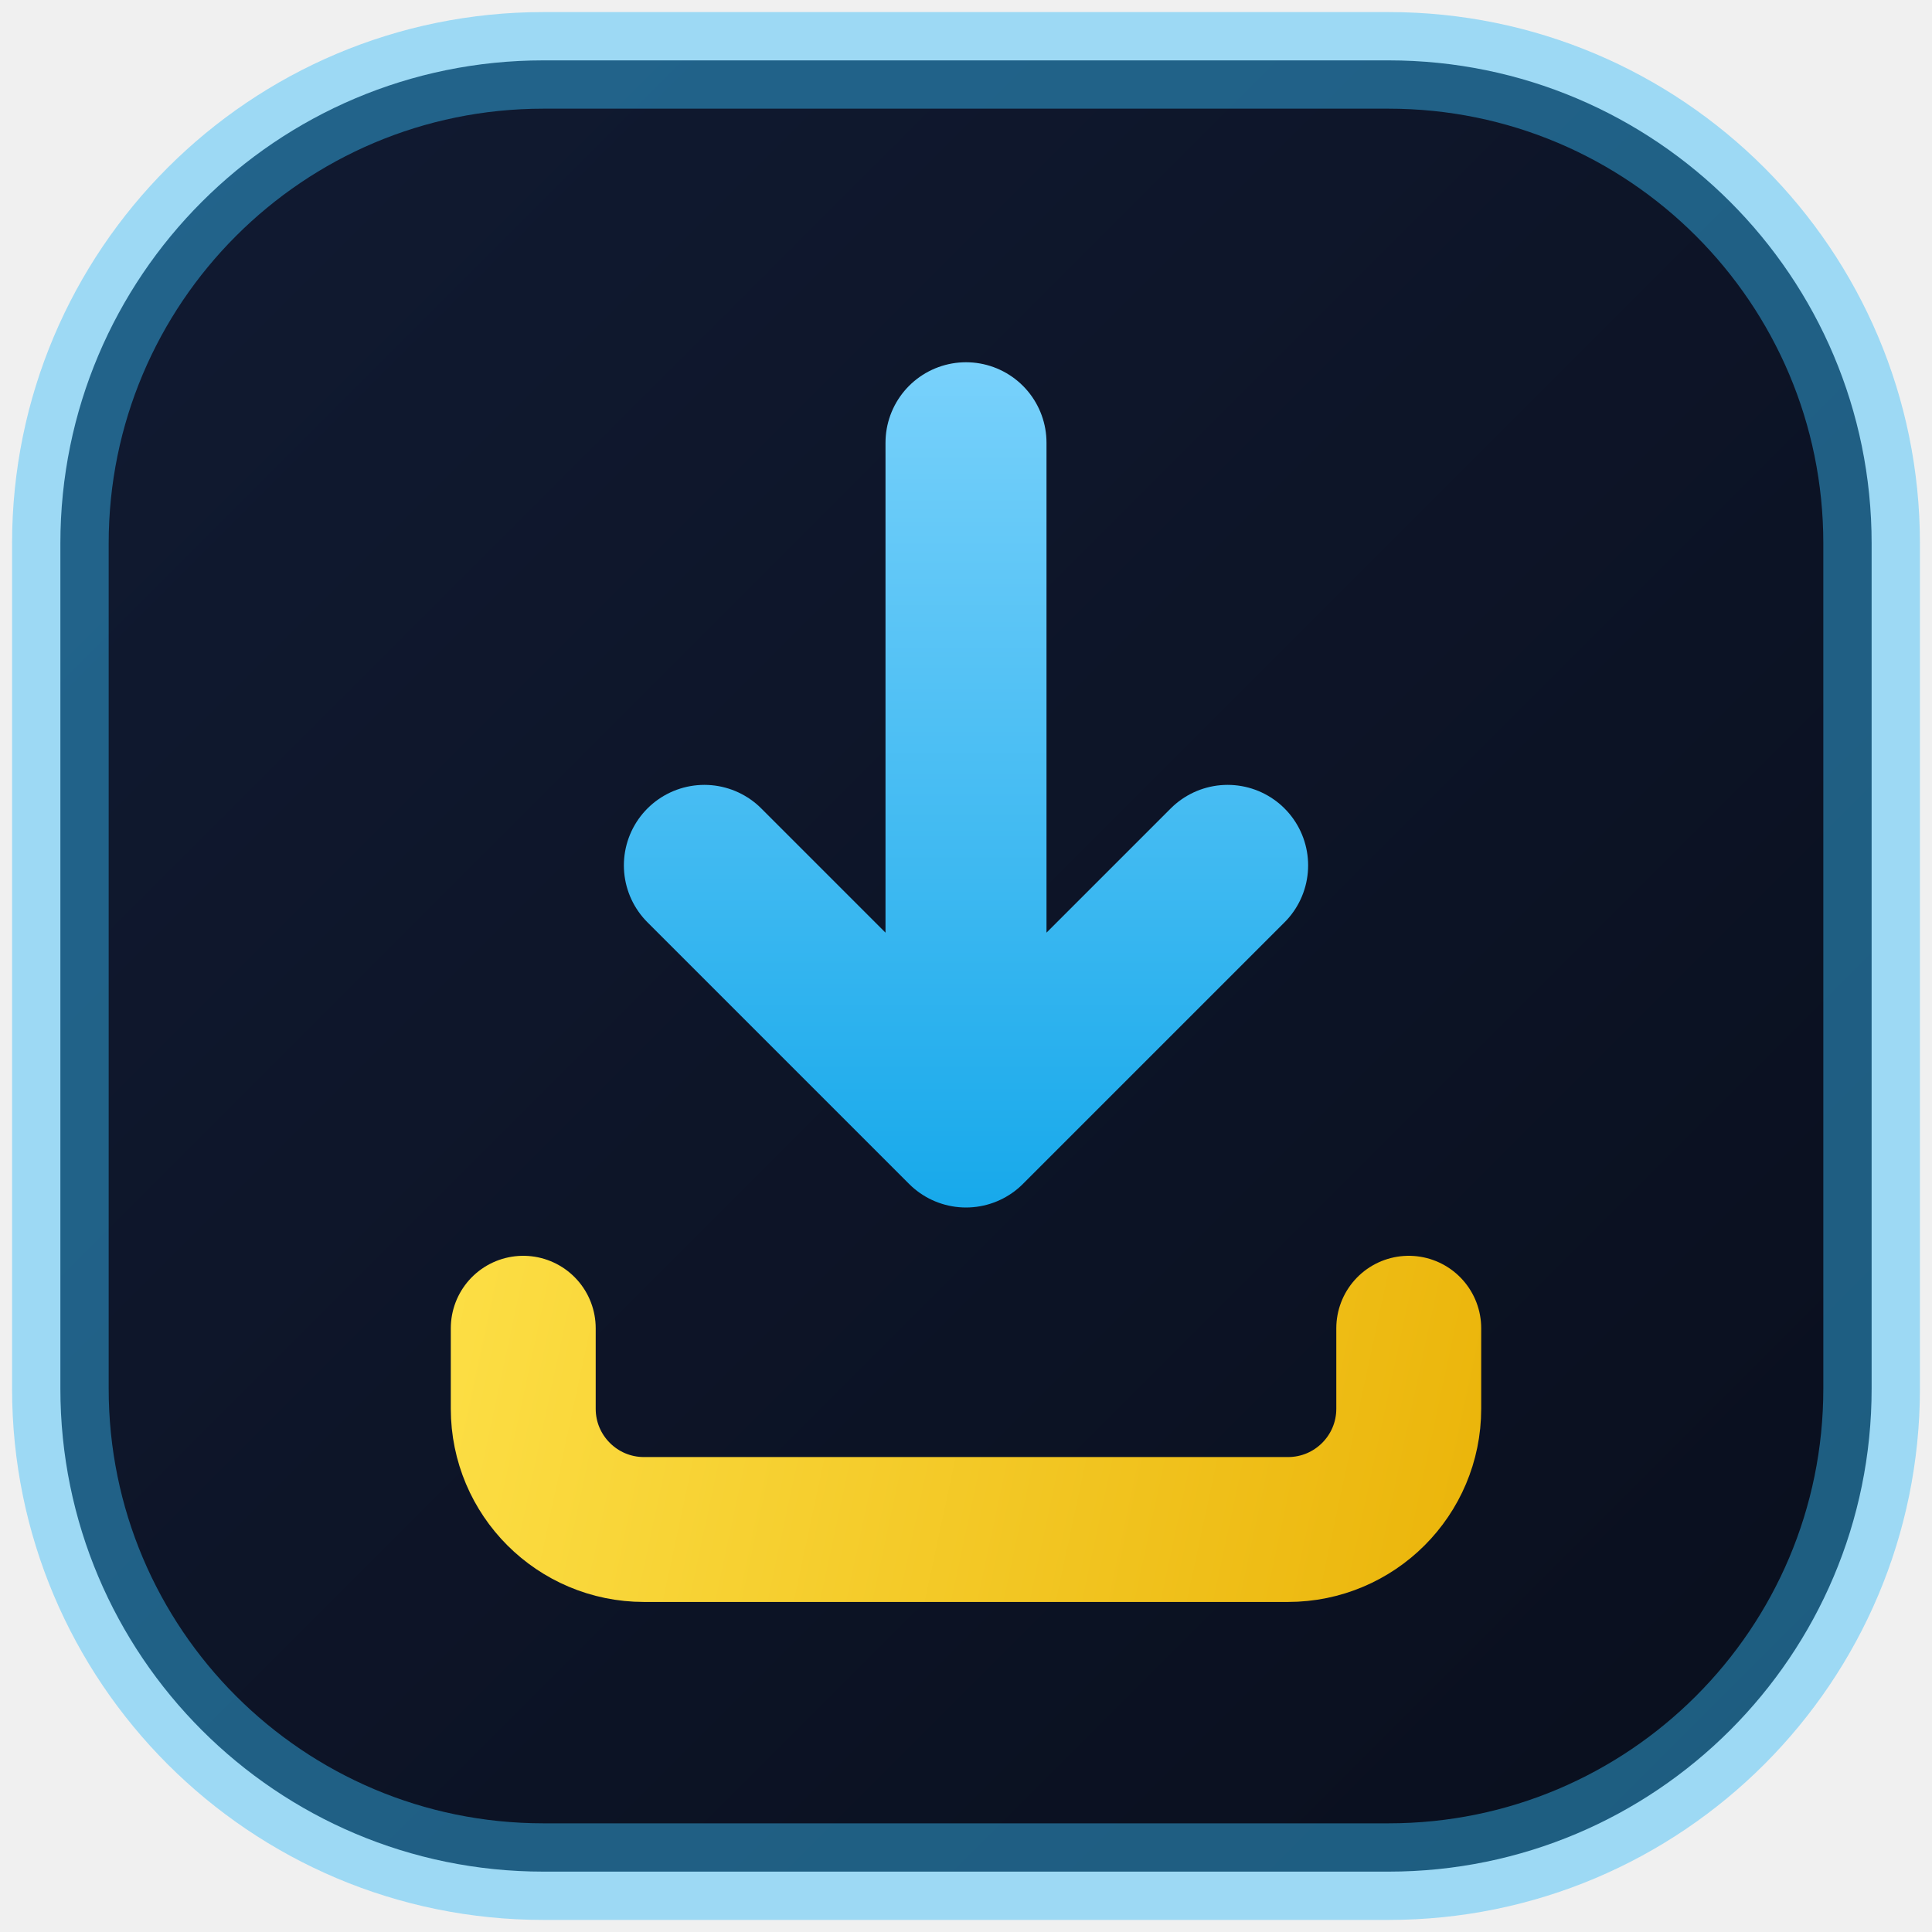
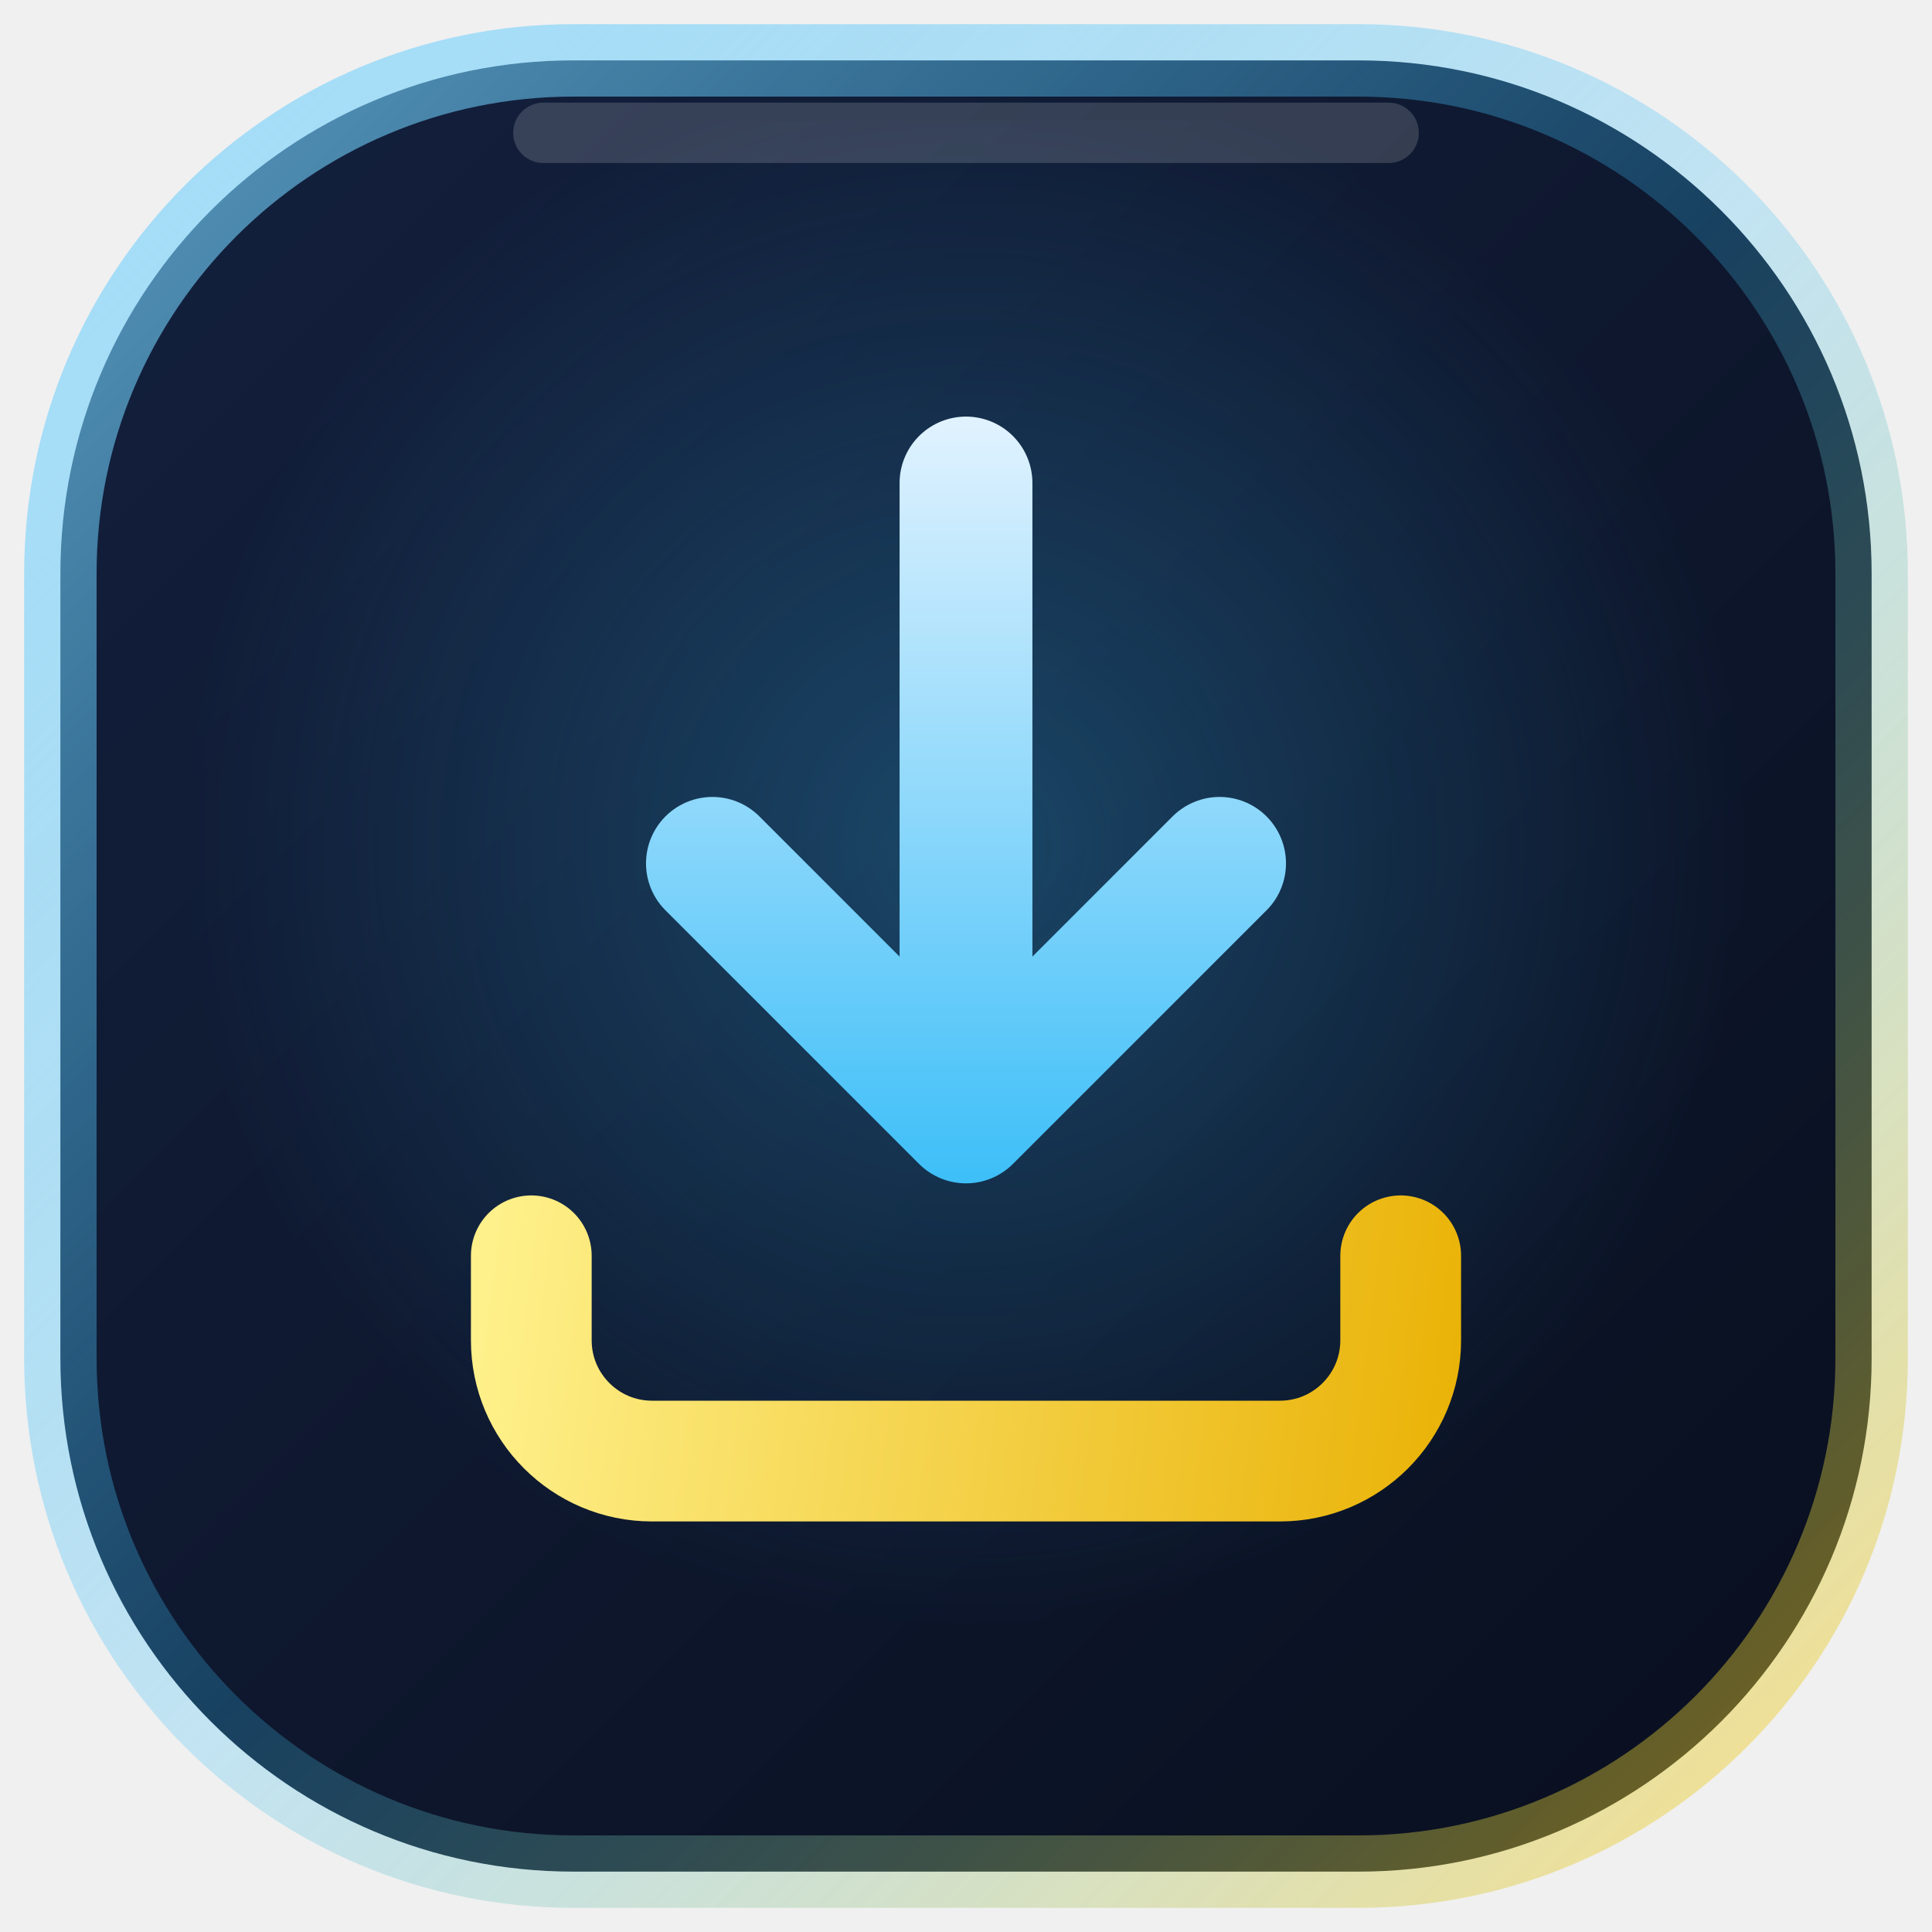
- <svg xmlns="http://www.w3.org/2000/svg" viewBox="0 0 24 24" width="24" height="24" fill="none">
+ <svg xmlns="http://www.w3.org/2000/svg" viewBox="0 0 32 32" width="32" height="32" fill="none">
  <defs>
-     <linearGradient id="bg" x1="0" y1="0" x2="24" y2="24" gradientUnits="userSpaceOnUse">
-       <stop offset="0%" stop-color="#111b33" />
-       <stop offset="100%" stop-color="#090e1c" />
+     <linearGradient id="bg" x1="2" y1="2" x2="30" y2="30" gradientUnits="userSpaceOnUse">
+       <stop offset="0%" stop-color="#13203d" />
+       <stop offset="100%" stop-color="#090f1f" />
    </linearGradient>
-     <linearGradient id="cy" x1="12" y1="4" x2="12" y2="16" gradientUnits="userSpaceOnUse">
-       <stop offset="0%" stop-color="#7dd3fc" />
-       <stop offset="100%" stop-color="#0ea5e9" />
+     <radialGradient id="gl" cx="16" cy="14" r="13" gradientUnits="userSpaceOnUse">
+       <stop offset="0%" stop-color="#38bdf8" stop-opacity="0.28" />
+       <stop offset="100%" stop-color="#38bdf8" stop-opacity="0" />
+     </radialGradient>
+     <linearGradient id="bd" x1="2" y1="2" x2="30" y2="30" gradientUnits="userSpaceOnUse">
+       <stop offset="0%" stop-color="#7dd3fc" stop-opacity="0.65" />
+       <stop offset="50%" stop-color="#38bdf8" stop-opacity="0.25" />
+       <stop offset="100%" stop-color="#facc15" stop-opacity="0.45" />
    </linearGradient>
-     <linearGradient id="gd" x1="5" y1="16" x2="19" y2="19" gradientUnits="userSpaceOnUse">
-       <stop offset="0%" stop-color="#fde047" />
+     <linearGradient id="cy" x1="16" y1="7" x2="16" y2="20" gradientUnits="userSpaceOnUse">
+       <stop offset="0%" stop-color="#e0f2fe" />
+       <stop offset="100%" stop-color="#38bdf8" />
+     </linearGradient>
+     <linearGradient id="gd" x1="8" y1="22" x2="24" y2="24" gradientUnits="userSpaceOnUse">
+       <stop offset="0%" stop-color="#fef08a" />
      <stop offset="100%" stop-color="#eab308" />
    </linearGradient>
+     <style>
+       .arr { animation: bob 2.4s ease-in-out infinite; }
+       @keyframes bob { 0%, 100% { transform: translateY(0); } 50% { transform: translateY(1.8px); } }
+     </style>
  </defs>
-   <rect x="0.75" y="0.75" width="22.5" height="22.5" rx="6" fill="url(#bg)" stroke="#38bdf8" stroke-opacity="0.45" stroke-width="1.2" />
-   <path d="M12 5.5v8.5m0 0-3.25-3.25M12 14l3.25-3.25" stroke="url(#cy)" stroke-width="2" stroke-linecap="round" stroke-linejoin="round" />
-   <path d="M6.5 16.5v1a1.5 1.5 0 0 0 1.5 1.5h8a1.5 1.5 0 0 0 1.5-1.5v-1" stroke="url(#gd)" stroke-width="1.8" stroke-linecap="round" />
+   <rect x="1" y="1" width="30" height="30" rx="8.5" fill="url(#bg)" stroke="url(#bd)" stroke-width="1.2" />
+   <rect x="2" y="2" width="28" height="28" rx="7.5" fill="url(#gl)" />
+   <path d="M9 2.2h14" stroke="#ffffff" stroke-opacity="0.16" stroke-width="1" stroke-linecap="round" />
+   <g class="arr">
+     <path d="M16 8v10.5m0 0-4.2-4.2M16 18.5l4.2-4.2" stroke="url(#cy)" stroke-width="2.2" stroke-linecap="round" stroke-linejoin="round" />
+   </g>
+   <path d="M8.8 20.8v1.4a2 2 0 0 0 2 2h10.4a2 2 0 0 0 2-2v-1.4" stroke="url(#gd)" stroke-width="2" stroke-linecap="round" />
</svg>
